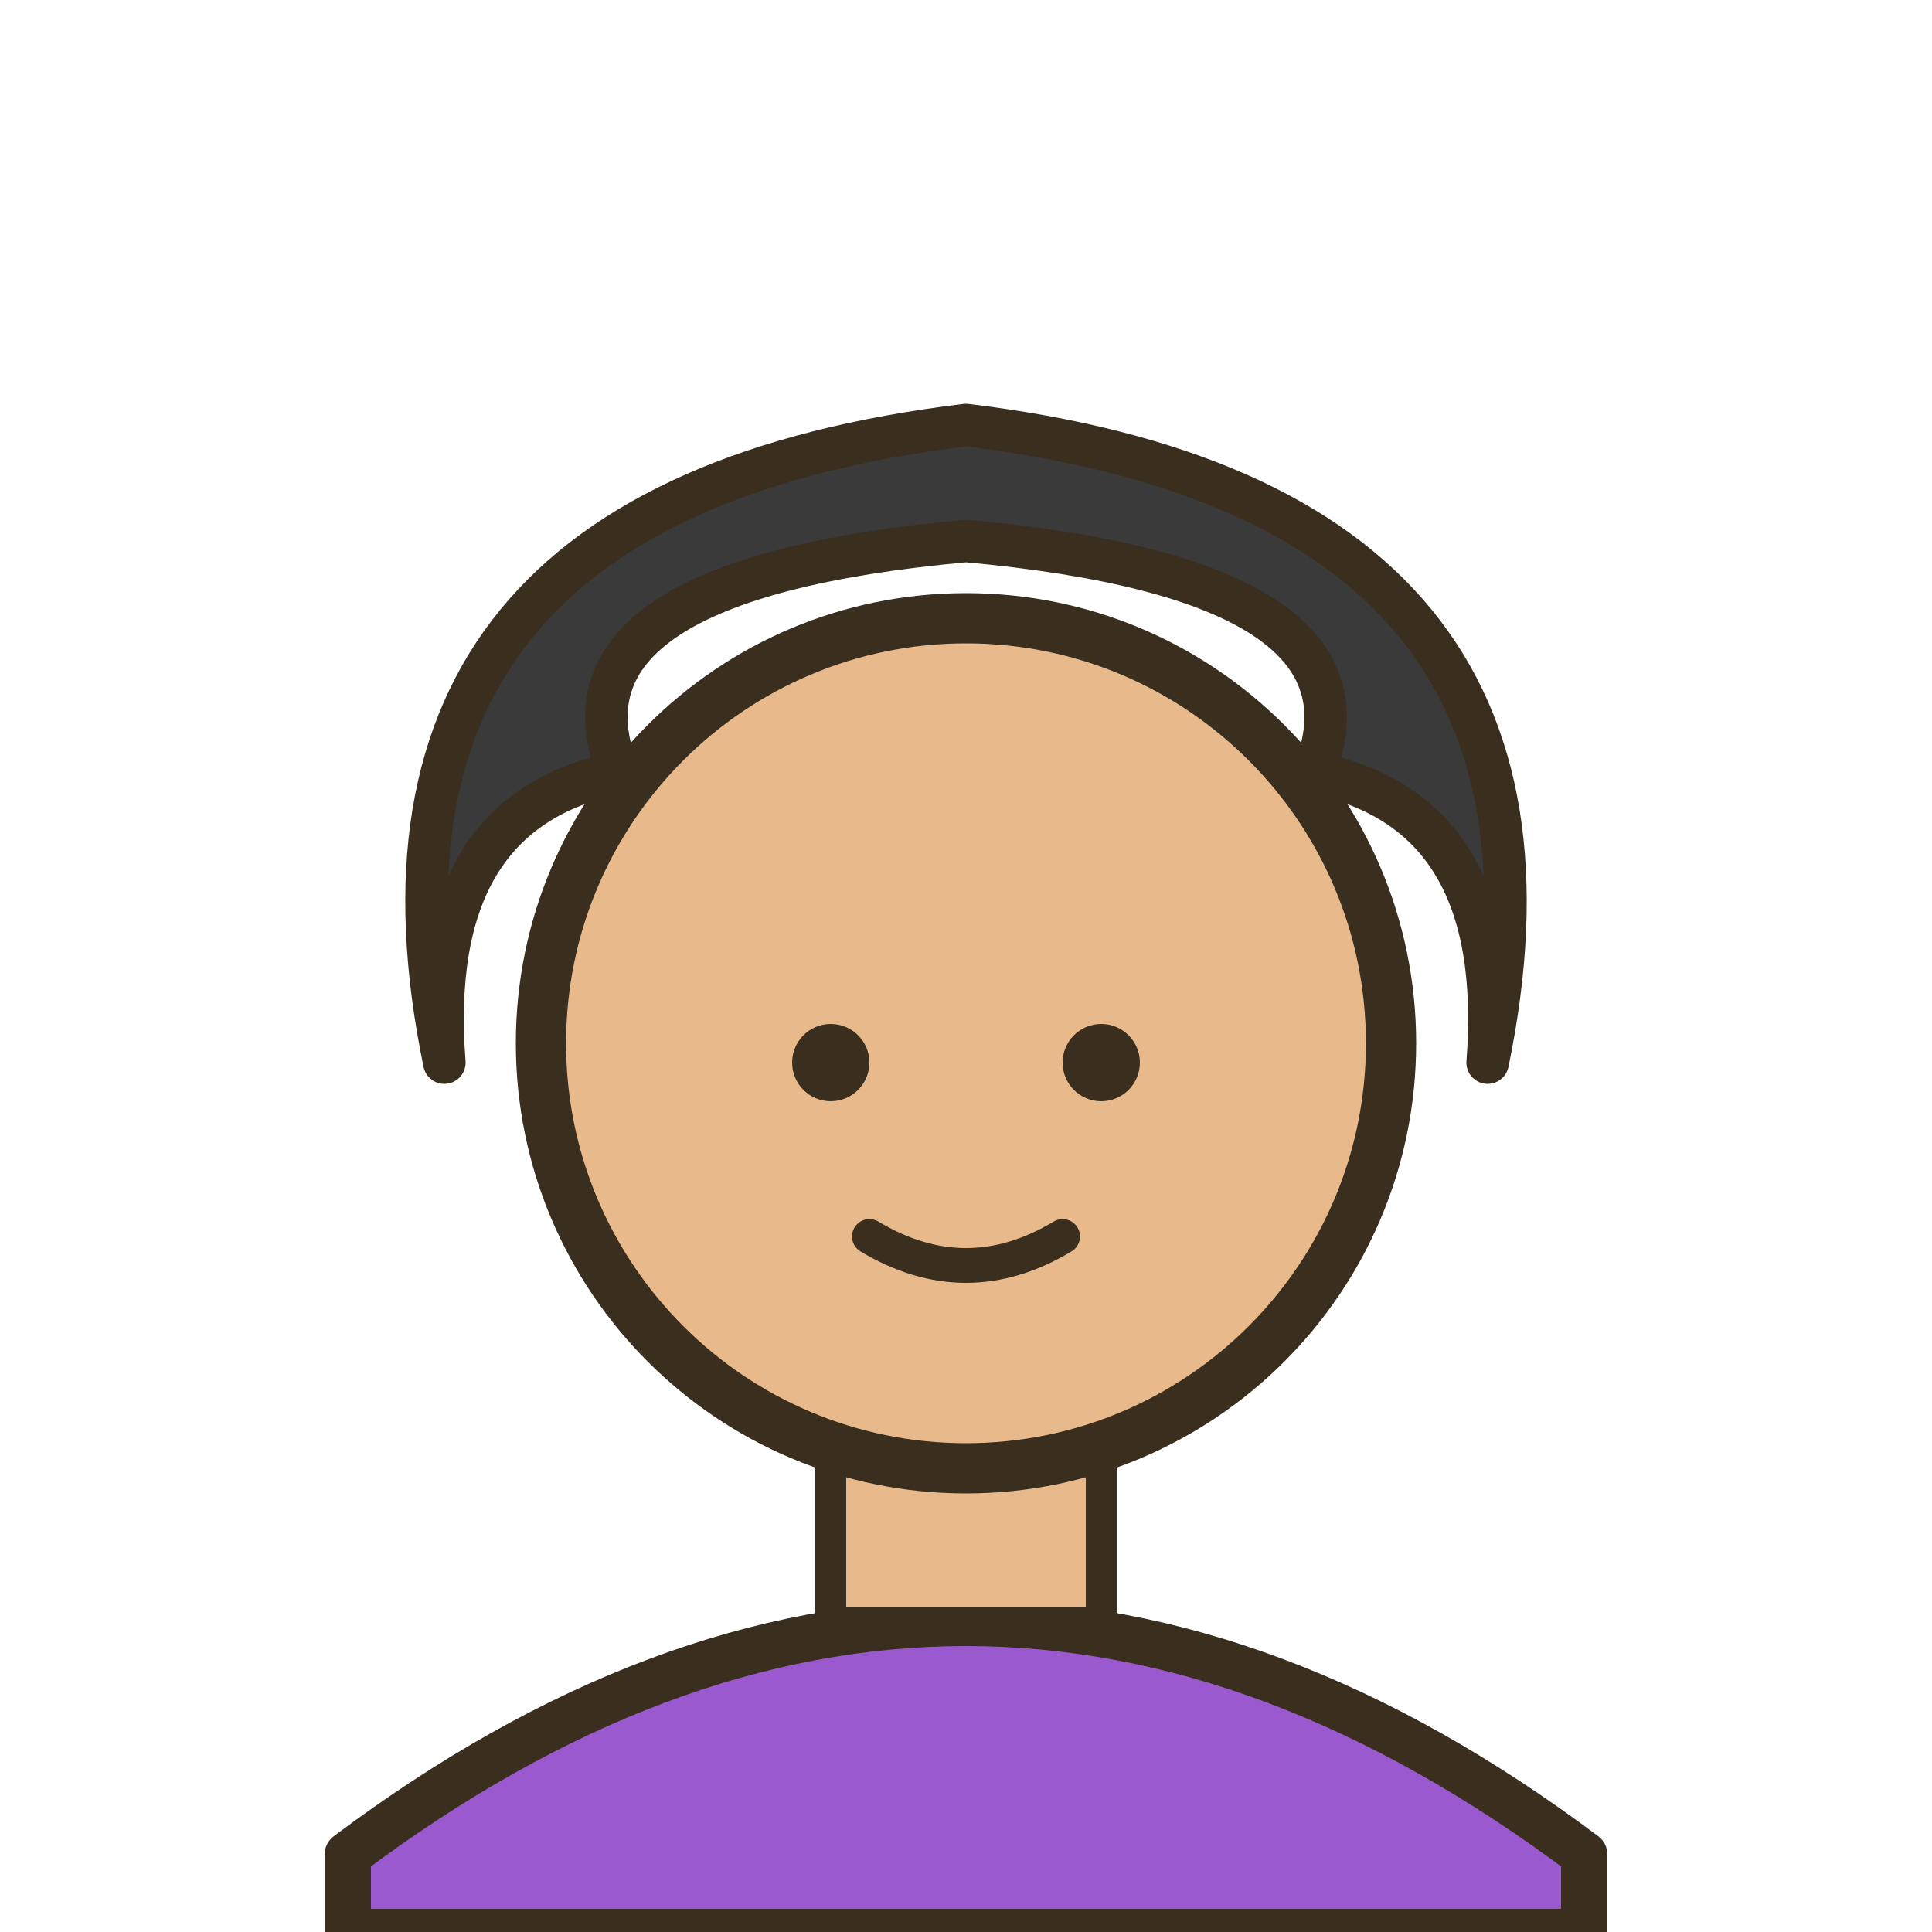
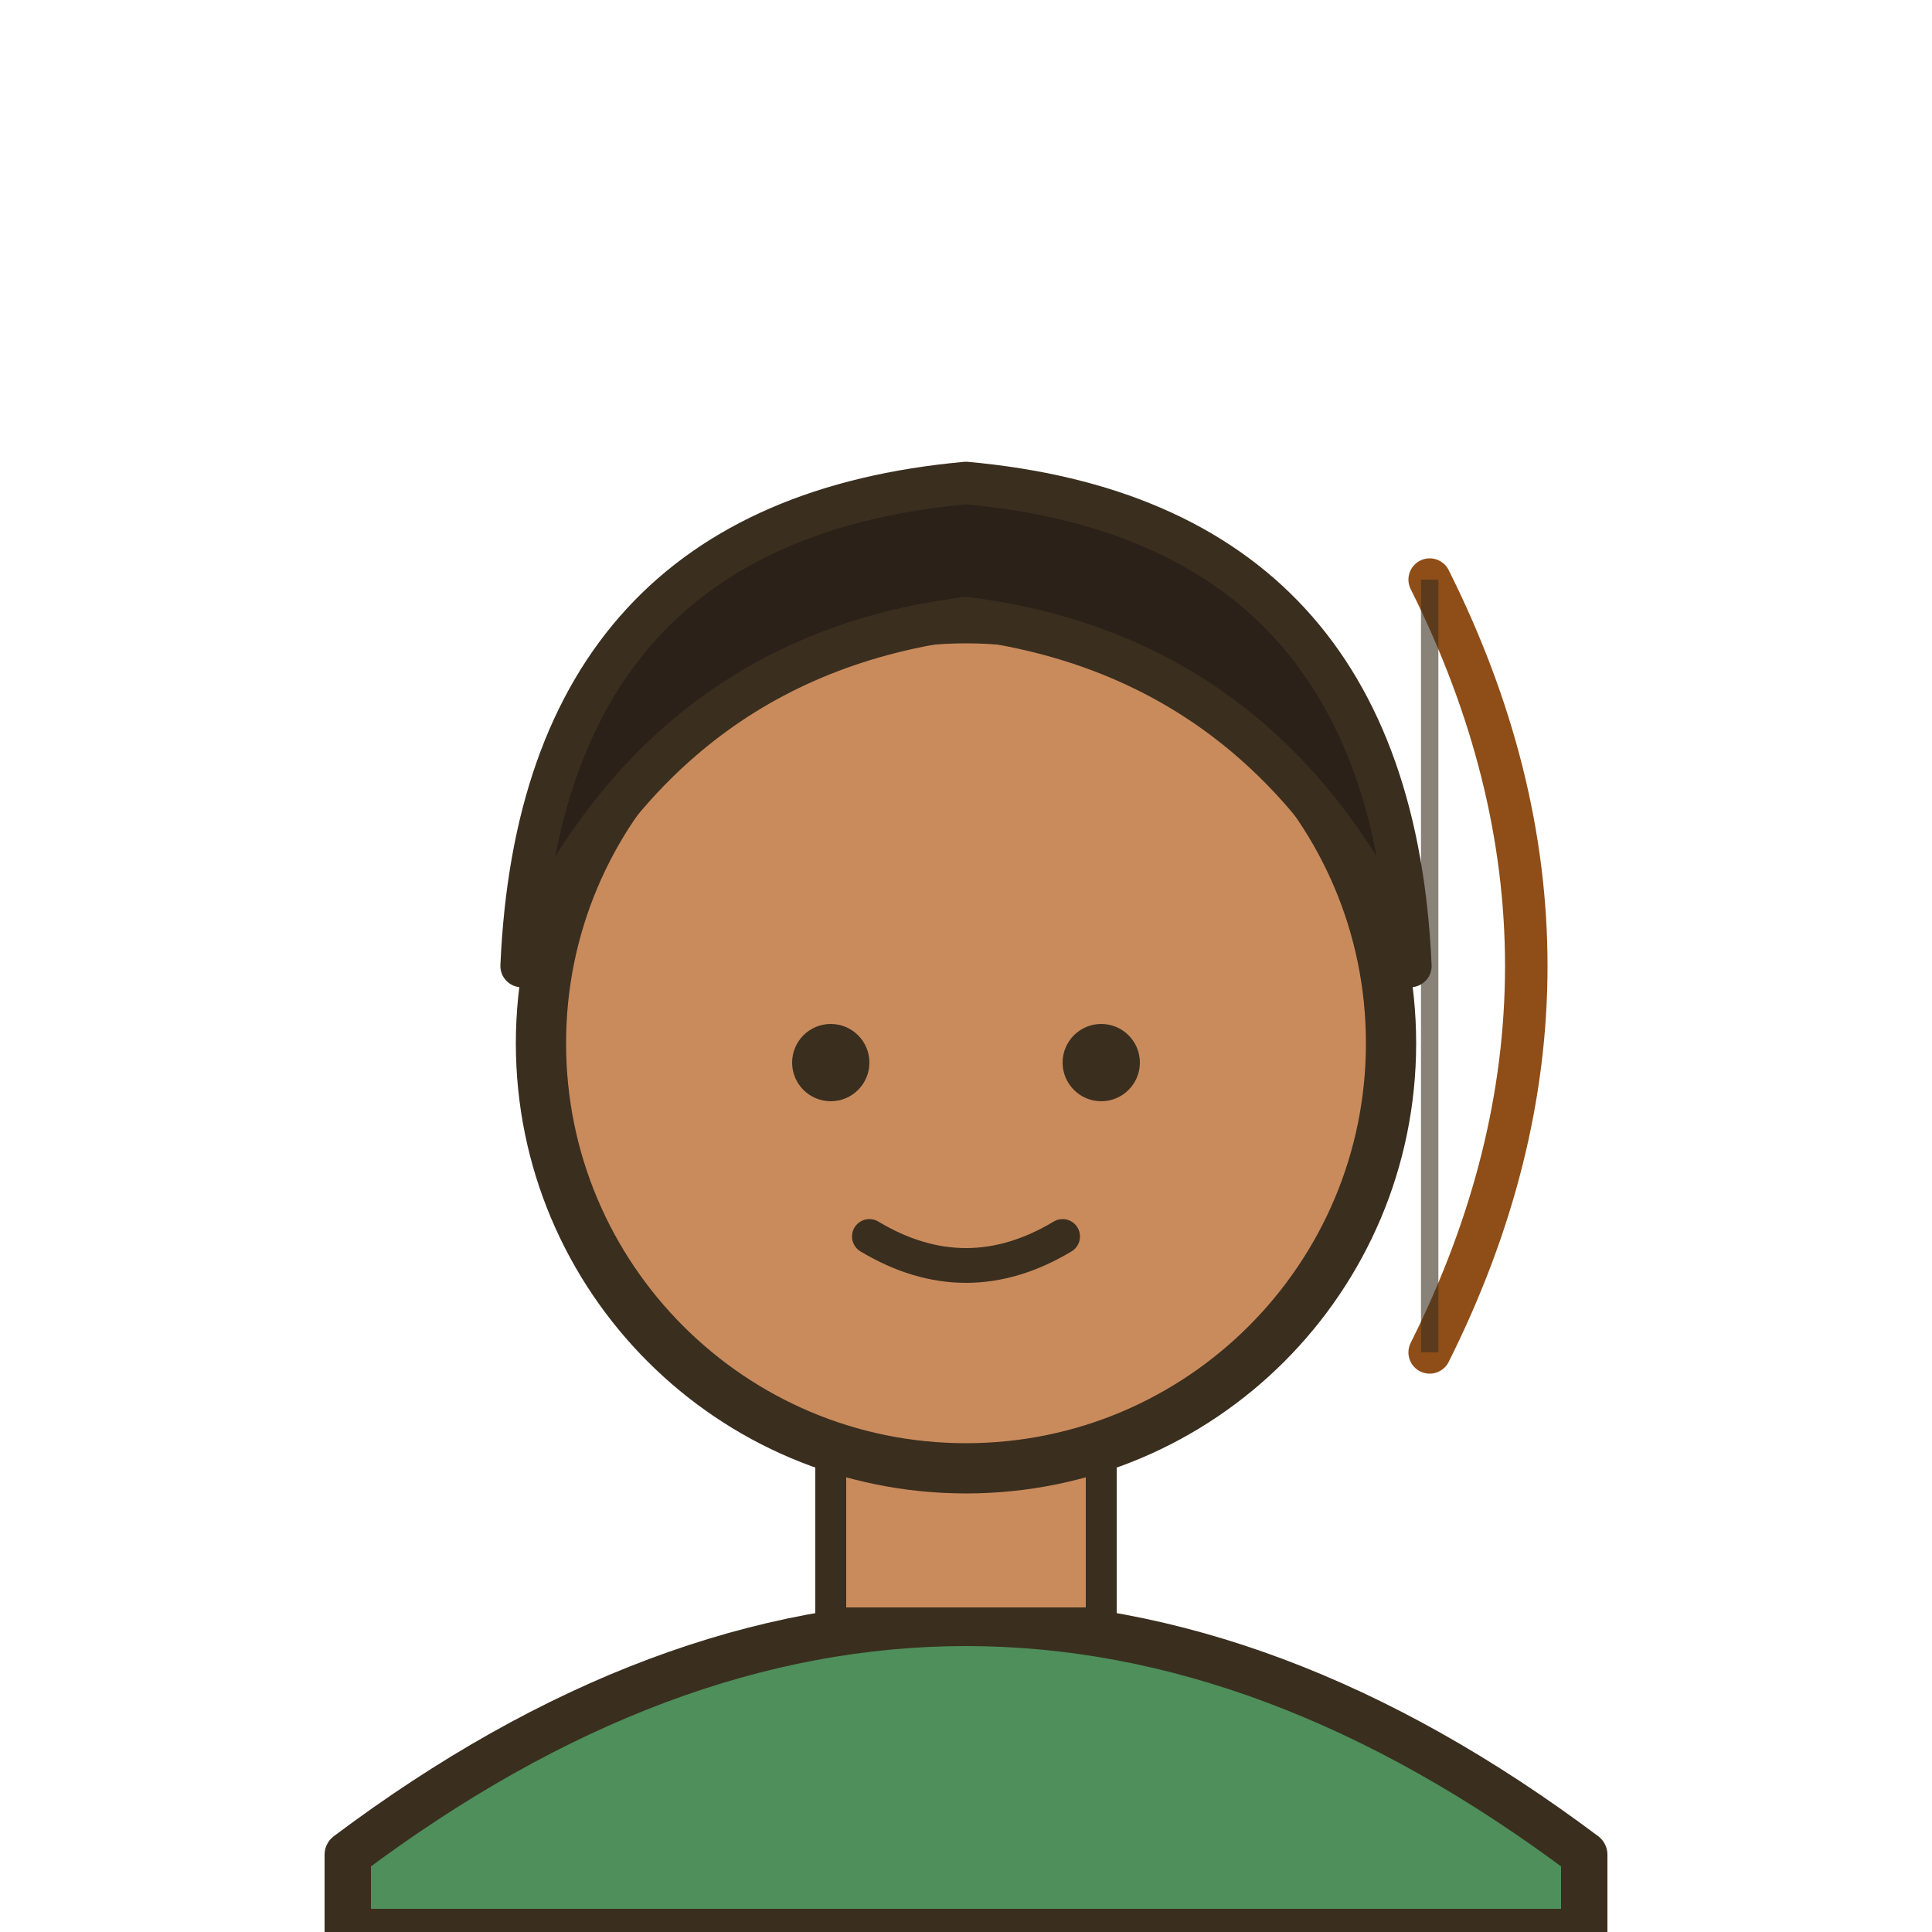
<svg xmlns="http://www.w3.org/2000/svg" viewBox="0 0 100 100" width="100" height="100" preserveAspectRatio="none">
-   <path d="M 18 96 Q 50 72 82 96 L 82 100 L 18 100 Z" fill="#9B59D0" stroke="#3A2E1F" stroke-width="2.4" stroke-linejoin="round" />
-   <rect x="43" y="68" width="14" height="16" fill="#E8B98A" stroke="#3A2E1F" stroke-width="1.6" />
-   <circle cx="50" cy="54" r="22" fill="#E8B98A" stroke="#3A2E1F" stroke-width="2.6" />
-   <path d="M 23 55 Q 17 26 50 22 Q 83 26 77 55 Q 78 42 68 40 Q 72 30 50 28 Q 28 30 32 40 Q 22 42 23 55 Z" fill="#3A3A3A" stroke="#3A2E1F" stroke-width="2.2" stroke-linejoin="round" />
+   <path d="M 18 96 Q 50 72 82 96 L 82 100 L 18 100 Z" fill="#4E8F5B" stroke="#3A2E1F" stroke-width="2.4" stroke-linejoin="round" />
+   <rect x="43" y="68" width="14" height="16" fill="#C98B5C" stroke="#3A2E1F" stroke-width="1.6" />
+   <circle cx="50" cy="54" r="22" fill="#C98B5C" stroke="#3A2E1F" stroke-width="2.6" />
+   <path d="M 27 50 Q 28 27 50 25 Q 72 27 73 50 Q 66 34 50 32 Q 34 34 27 50 Z" fill="#2B2118" stroke="#3A2E1F" stroke-width="2.2" stroke-linejoin="round" />
  <circle cx="43" cy="55" r="2" fill="#3A2E1F" />
  <circle cx="57" cy="55" r="2" fill="#3A2E1F" />
  <path d="M 45 64 Q 50 67 55 64" stroke="#3A2E1F" stroke-width="1.8" fill="none" stroke-linecap="round" />
+   <path d="M 74 30 Q 84 50 74 70" fill="none" stroke="#8F4E17" stroke-width="2.2" stroke-linecap="round" />
+   <line x1="74" y1="30" x2="74" y2="70" stroke="#3A2E1F" stroke-width="0.9" opacity="0.6" />
</svg>
